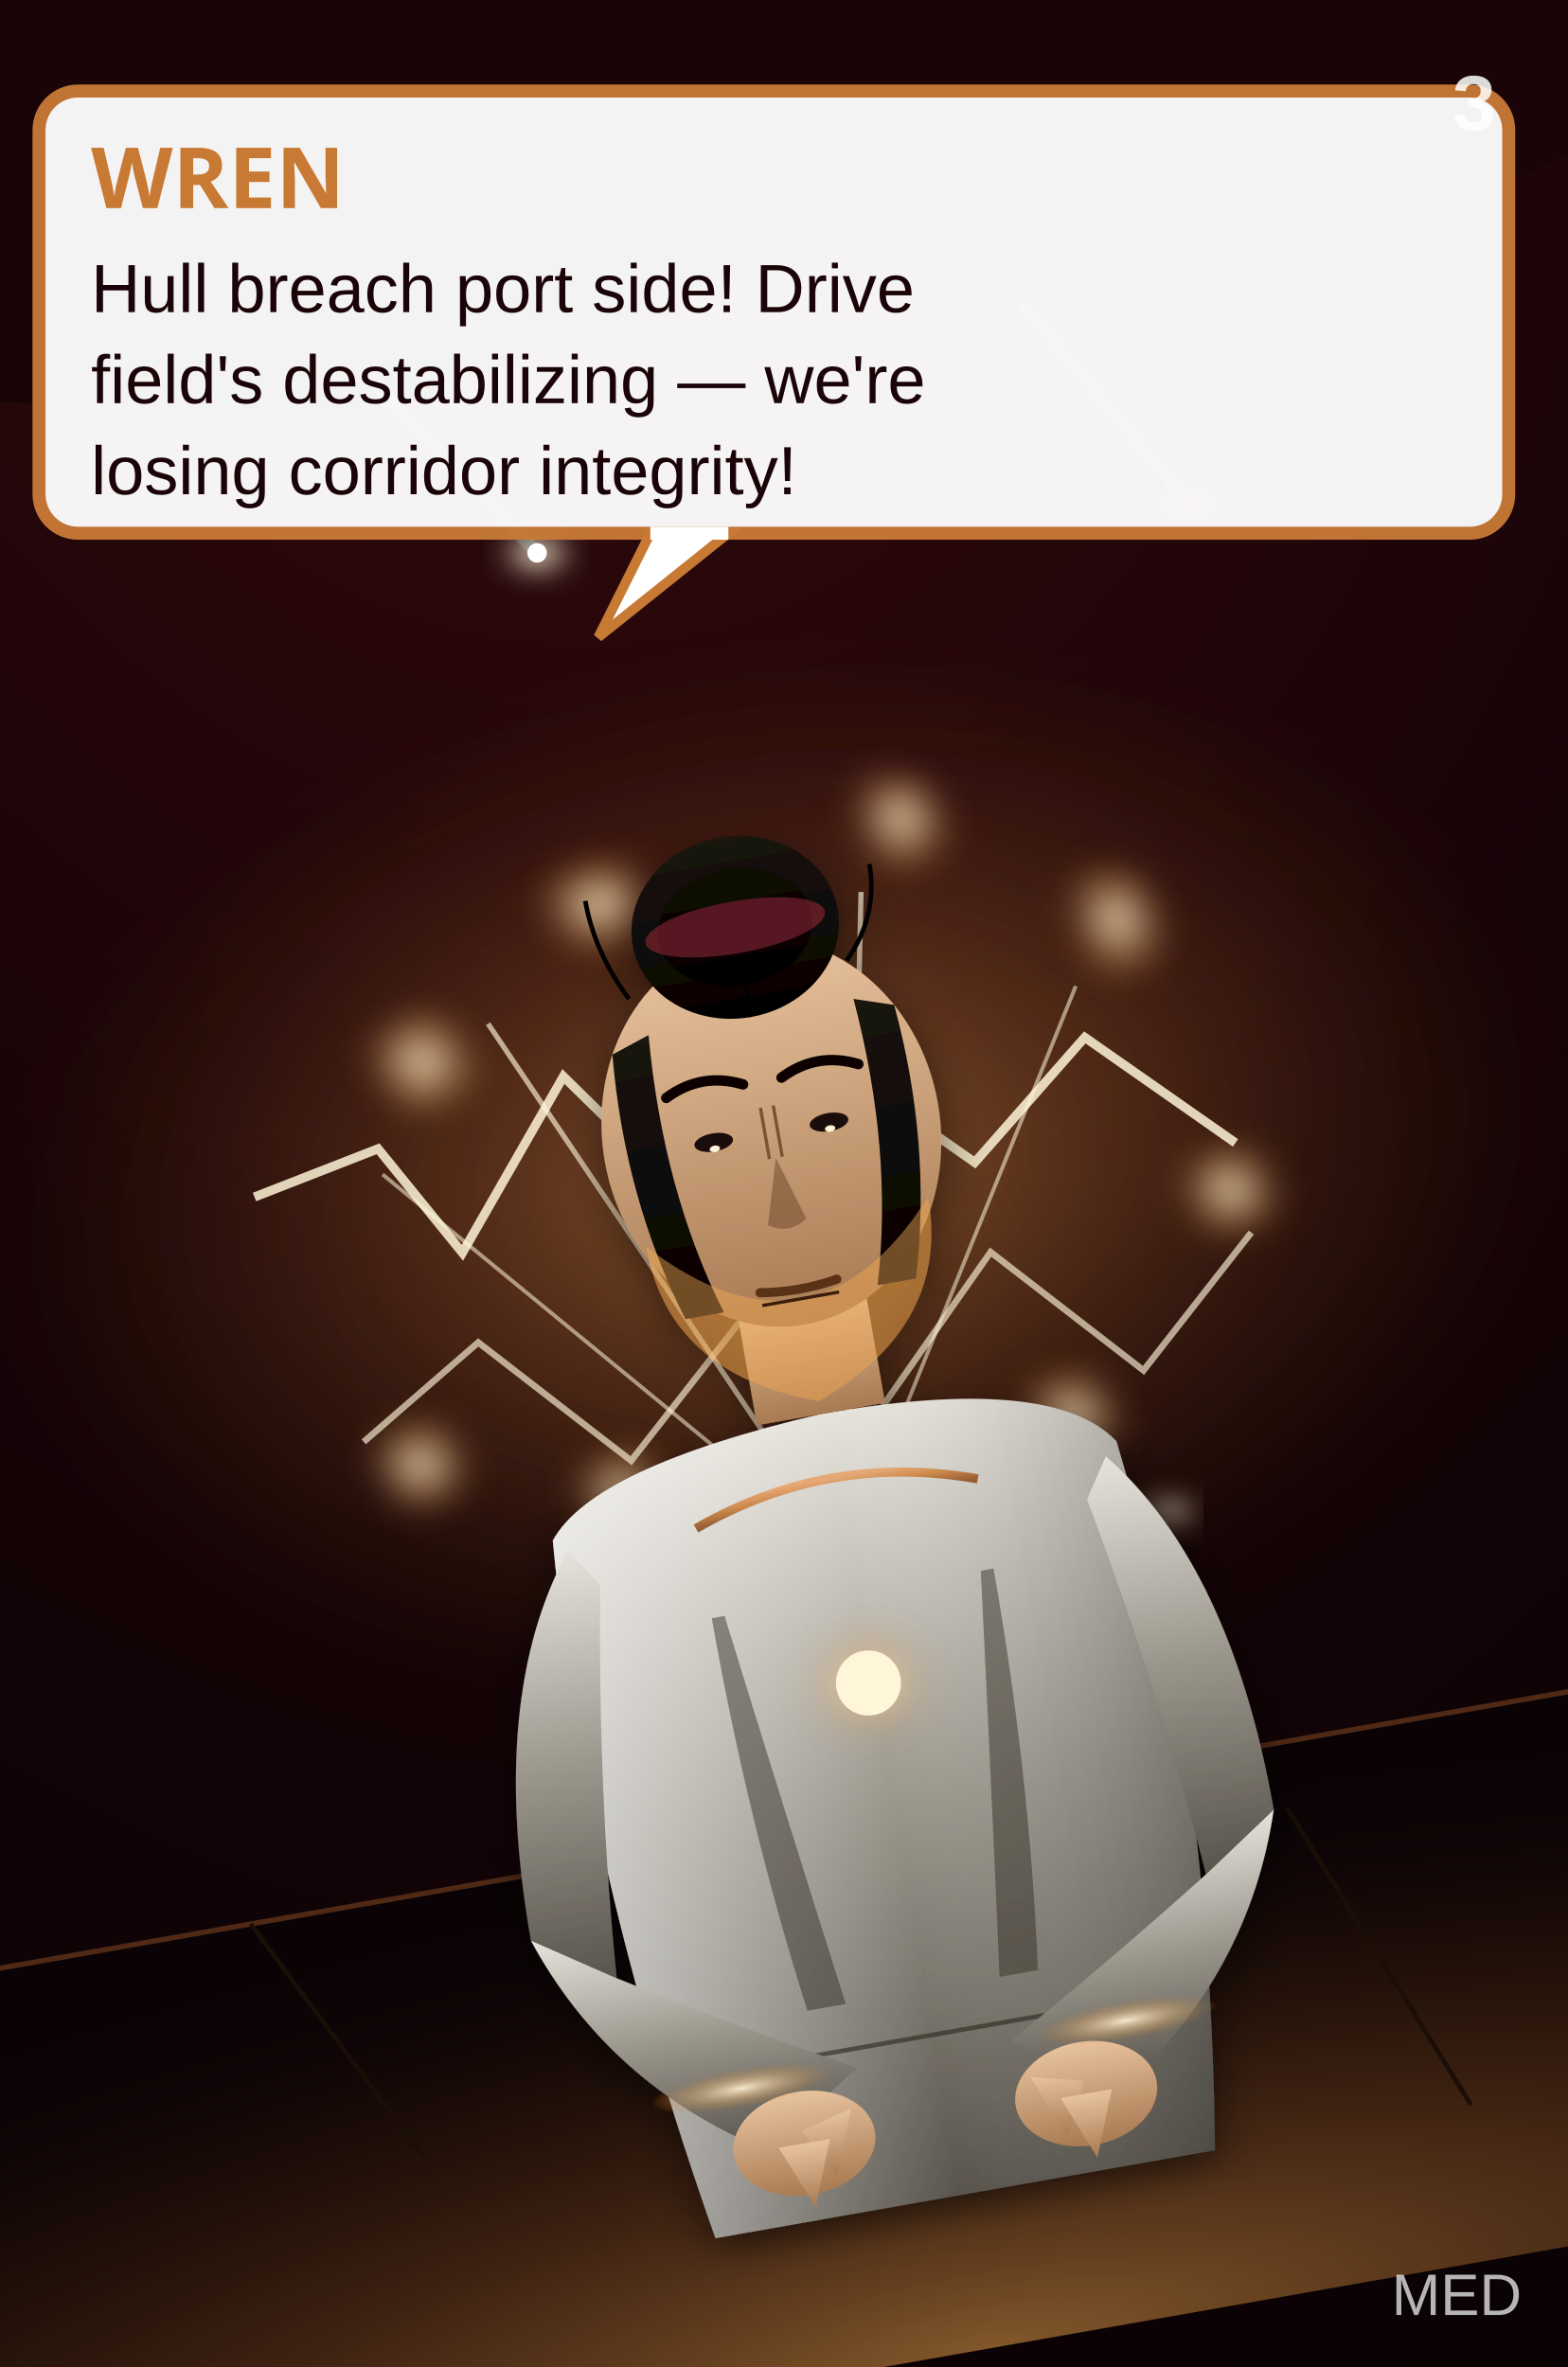
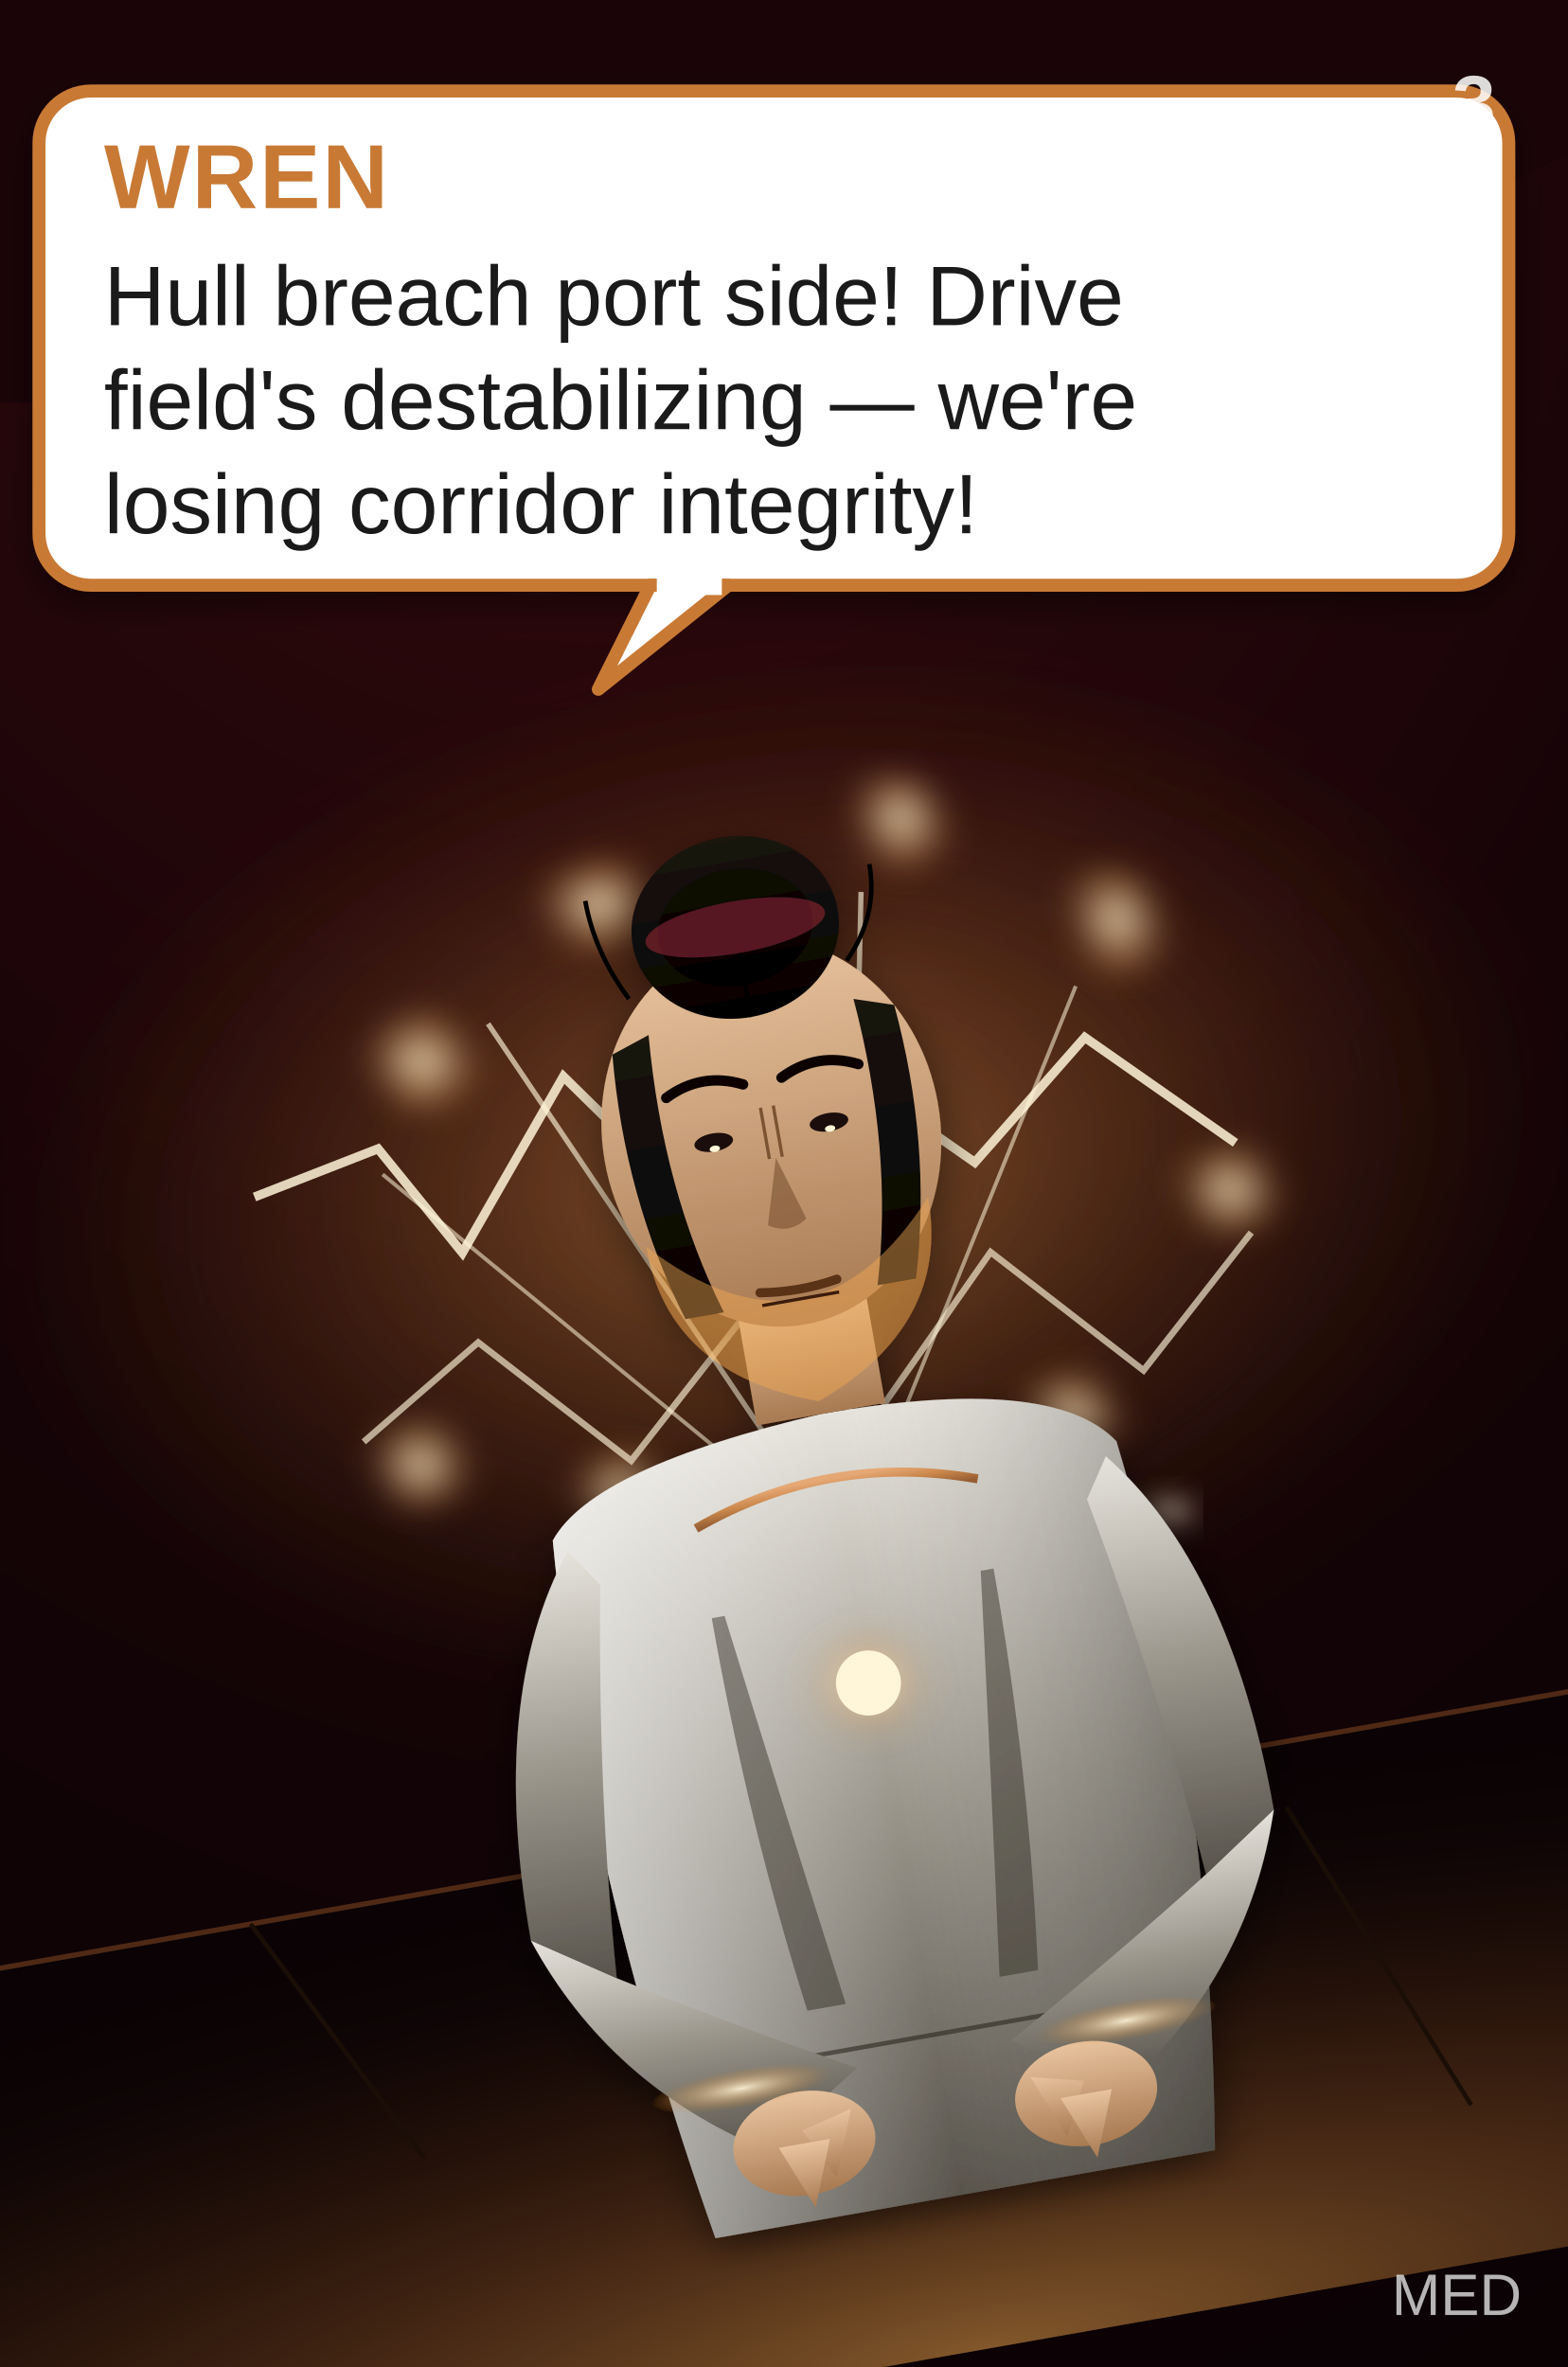
<svg xmlns="http://www.w3.org/2000/svg" viewBox="0 0 241 364" width="241" height="364">
  <defs>
    <linearGradient id="p3p3silver" x1="0%" y1="0%" x2="0%" y2="100%">
      <stop offset="0%" stop-color="#e6e3dc" />
      <stop offset="50%" stop-color="#9a968c" />
      <stop offset="100%" stop-color="#58544c" />
    </linearGradient>
    <linearGradient id="p3p3silverHi" x1="0%" y1="0%" x2="100%" y2="0%">
      <stop offset="0%" stop-color="#ffffff" stop-opacity="0.5" />
      <stop offset="50%" stop-color="#ffffff" stop-opacity="0" />
      <stop offset="100%" stop-color="#000000" stop-opacity="0.2" />
    </linearGradient>
    <linearGradient id="p3p3copperTrim" x1="0%" y1="0%" x2="0%" y2="100%">
      <stop offset="0%" stop-color="#e8a065" />
      <stop offset="50%" stop-color="#c87a35" />
      <stop offset="100%" stop-color="#8c4a18" />
    </linearGradient>
    <linearGradient id="p3p3skin" x1="0%" y1="0%" x2="0%" y2="100%">
      <stop offset="0%" stop-color="#e8c39e" />
      <stop offset="100%" stop-color="#a87a52" />
    </linearGradient>
    <linearGradient id="p3p3hair" x1="0%" y1="0%" x2="0%" y2="100%">
      <stop offset="0%" stop-color="#1a1410" />
      <stop offset="100%" stop-color="#040201" />
    </linearGradient>
    <radialGradient id="p3p3copperShard" cx="50%" cy="50%">
      <stop offset="0%" stop-color="#fff5d8" stop-opacity="0.95" />
      <stop offset="100%" stop-color="#c8761e" stop-opacity="0" />
    </radialGradient>
    <radialGradient id="p3p3copperGlow" cx="50%" cy="50%">
      <stop offset="0%" stop-color="#f5a850" stop-opacity="0.6" />
      <stop offset="100%" stop-color="#8c4a18" stop-opacity="0" />
    </radialGradient>
    <radialGradient id="p3p3redStrobe" cx="50%" cy="50%">
      <stop offset="0%" stop-color="#ff4060" stop-opacity="0.85" />
      <stop offset="100%" stop-color="#dc2030" stop-opacity="0" />
    </radialGradient>
    <radialGradient id="p3p3ambient" cx="50%" cy="0%" r="100%">
      <stop offset="0%" stop-color="#5a1018" stop-opacity="0.65" />
      <stop offset="60%" stop-color="#1a0408" stop-opacity="0.85" />
      <stop offset="100%" stop-color="#080204" />
    </radialGradient>
    <radialGradient id="p3p3consoleKey" cx="50%" cy="100%" r="100%">
      <stop offset="0%" stop-color="#f5a850" stop-opacity="0.6" />
      <stop offset="50%" stop-color="#a86028" stop-opacity="0.25" />
      <stop offset="100%" stop-color="#0a0204" stop-opacity="0" />
    </radialGradient>
    <filter id="p3p3bloom" x="-50%" y="-50%" width="200%" height="200%">
      <feGaussianBlur stdDeviation="2.5" />
    </filter>
    <filter id="p3p3strongBloom" x="-50%" y="-50%" width="200%" height="200%">
      <feGaussianBlur stdDeviation="5" />
    </filter>
    <filter id="p3p3dropShadow" x="-50%" y="-50%" width="200%" height="200%">
      <feDropShadow dx="0" dy="2" stdDeviation="3" flood-color="#000" flood-opacity="0.5" />
+     </filter>
+     <filter id="balloonShadow" x="-10%" y="-10%" width="120%" height="120%">
+       <feDropShadow dx="0" dy="2" stdDeviation="2.5" flood-color="#000" flood-opacity="0.45" />
    </filter>
  </defs>
  <g id="p3p3-cant" transform="rotate(-10 120 182)">
    <g id="p3p3-bg">
      <rect x="-50" y="-50" width="341" height="464" fill="#0a0204" />
      <rect x="-50" y="-50" width="341" height="464" fill="url(#p3p3ambient)" opacity="0.85" />
      <ellipse cx="120" cy="-30" rx="200" ry="80" fill="url(#p3p3redStrobe)" filter="url(#p3p3strongBloom)" opacity="0.7" />
      <path d="M-50,-50 L291,-50 L291,40 L240,55 L160,38 L80,55 L0,38 L-50,52 Z" fill="#1a0408" />
      <line x1="80" y1="50" x2="100" y2="80" stroke="#3a3a40" stroke-width="2" />
      <circle cx="100" cy="80" r="3" fill="#fff5d8" filter="url(#p3p3bloom)" />
      <circle cx="100" cy="80" r="1.5" fill="#ffffff" />
      <line x1="180" y1="55" x2="200" y2="90" stroke="#3a3a40" stroke-width="2" />
      <circle cx="200" cy="90" r="2" fill="#ff4060" filter="url(#p3p3bloom)" />
      <rect x="-50" y="280" width="341" height="84" fill="#0a0204" />
      <rect x="-50" y="280" width="341" height="84" fill="url(#p3p3consoleKey)" opacity="0.85" />
      <line x1="-50" y1="280" x2="291" y2="280" stroke="#5a3018" stroke-width="0.8" opacity="0.85" />
      <line x1="20" y1="280" x2="40" y2="320" stroke="#1a0e06" stroke-width="0.7" />
      <line x1="180" y1="290" x2="200" y2="340" stroke="#1a0e06" stroke-width="0.7" />
    </g>
    <g id="p3p3-fragmenting-holo" transform="translate(120, 180)">
      <ellipse cx="0" cy="0" rx="120" ry="80" fill="url(#p3p3copperGlow)" filter="url(#p3p3strongBloom)" opacity="0.85" />
      <g filter="url(#p3p3bloom)">
        <polygon points="-60,-30 -48,-36 -42,-22 -54,-16" fill="url(#p3p3copperShard)" />
        <polygon points="-30,-50 -16,-54 -10,-40 -24,-36" fill="url(#p3p3copperShard)" />
        <polygon points="20,-60 32,-56 36,-44 24,-40" fill="url(#p3p3copperShard)" />
        <polygon points="50,-40 62,-36 66,-22 54,-18" fill="url(#p3p3copperShard)" />
        <polygon points="60,10 72,6 76,20 64,24" fill="url(#p3p3copperShard)" />
        <polygon points="-70,30 -58,26 -54,40 -66,44" fill="url(#p3p3copperShard)" />
        <polygon points="-40,40 -28,36 -24,50 -36,54" fill="url(#p3p3copperShard)" />
        <polygon points="30,40 42,36 46,50 34,54" fill="url(#p3p3copperShard)" />
      </g>
      <path d="M-80,-10 L-60,-14 L-50,4 L-30,-20 L-10,8 L10,-16 L30,4 L50,-12 L70,8" fill="none" stroke="#fff5d8" stroke-width="1.4" opacity="0.85" />
      <path d="M-70,30 L-50,18 L-30,40 L-10,22 L10,38 L30,18 L50,40 L70,22" fill="none" stroke="#fff5d8" stroke-width="1" opacity="0.65" />
      <line x1="0" y1="60" x2="-40" y2="-30" stroke="#fff5d8" stroke-width="0.8" opacity="0.65" />
      <line x1="0" y1="60" x2="20" y2="-40" stroke="#fff5d8" stroke-width="0.8" opacity="0.7" />
      <line x1="0" y1="60" x2="50" y2="-20" stroke="#fff5d8" stroke-width="0.6" opacity="0.55" />
      <line x1="0" y1="60" x2="-60" y2="-10" stroke="#fff5d8" stroke-width="0.6" opacity="0.55" />
      <circle cx="-30" cy="60" r="3" fill="#ffffff" filter="url(#p3p3bloom)" />
      <circle cx="20" cy="58" r="2.5" fill="#ffffff" filter="url(#p3p3bloom)" />
      <circle cx="50" cy="62" r="2" fill="#fff5d8" filter="url(#p3p3bloom)" />
    </g>
    <g id="p3p3-wren" filter="url(#p3p3dropShadow)" transform="translate(120, 200)">
      <path d="M-44,30 Q-48,80 -38,140 L40,140 Q50,80 44,30 Q36,18 0,18 Q-36,20 -44,30 Z" fill="url(#p3p3silver)" />
      <path d="M-44,30 Q-48,80 -38,140 L40,140 Q50,80 44,30 Q36,18 0,18 Q-36,20 -44,30 Z" fill="url(#p3p3silverHi)" />
      <line x1="0" y1="20" x2="0" y2="138" stroke="url(#p3p3copperTrim)" stroke-width="2" opacity="0.85" />
      <path d="M-20,46 Q-16,78 -12,108 L-18,108 Q-22,78 -22,46 Z" fill="#2a261c" opacity="0.45" />
      <path d="M20,46 Q16,78 12,108 L18,108 Q22,78 22,46 Z" fill="#2a261c" opacity="0.45" />
      <path d="M-22,32 Q0,24 22,32" fill="none" stroke="url(#p3p3copperTrim)" stroke-width="1.4" opacity="0.85" />
      <line x1="-20" y1="115" x2="20" y2="115" stroke="#2a261c" stroke-width="0.7" opacity="0.6" />
      <circle cx="0" cy="60" r="9" fill="url(#p3p3copperShard)" filter="url(#p3p3bloom)" />
      <circle cx="0" cy="60" r="5" fill="#fff5d8" />
      <g id="p3p3-arms-working">
        <path d="M-42,32 Q-58,52 -58,90 L-46,98 Q-44,70 -38,38 Z" fill="url(#p3p3silver)" />
        <path d="M-58,90 Q-50,114 -28,128 L-12,118 Q-30,108 -46,98 Z" fill="url(#p3p3silver)" />
        <ellipse cx="-22" cy="128" rx="11" ry="8" fill="url(#p3p3skin)" />
        <ellipse cx="-30" cy="118" rx="14" ry="3" fill="url(#p3p3copperShard)" opacity="0.95" />
        <path d="M-22,126 L-14,124 L-18,134 Z" fill="url(#p3p3skin)" />
        <path d="M-26,128 L-18,128 L-22,138 Z" fill="url(#p3p3skin)" />
        <path d="M42,32 Q58,52 58,90 L46,98 Q44,70 38,38 Z" fill="url(#p3p3silver)" />
        <path d="M58,90 Q50,114 28,128 L12,118 Q30,108 46,98 Z" fill="url(#p3p3silver)" />
        <ellipse cx="22" cy="128" rx="11" ry="8" fill="url(#p3p3skin)" />
        <ellipse cx="30" cy="118" rx="14" ry="3" fill="url(#p3p3copperShard)" opacity="0.95" />
        <path d="M22,126 L14,124 L18,134 Z" fill="url(#p3p3skin)" />
        <path d="M26,128 L18,128 L22,138 Z" fill="url(#p3p3skin)" />
      </g>
      <path d="M-10,-2 L-10,18 L10,18 L10,-2 Z" fill="url(#p3p3skin)" />
      <g id="p3p3-head">
        <ellipse cx="0" cy="-26" rx="26" ry="30" fill="url(#p3p3skin)" />
        <ellipse cx="0" cy="-58" rx="16" ry="14" fill="url(#p3p3hair)" />
        <ellipse cx="0" cy="-58" rx="12" ry="9" fill="#040201" opacity="0.6" />
        <path d="M-22,-42 Q-24,-20 -18,0 L-12,0 Q-18,-20 -16,-44 Z" fill="url(#p3p3hair)" />
        <path d="M22,-42 Q24,-20 18,0 L12,0 Q18,-20 16,-44 Z" fill="url(#p3p3hair)" />
        <path d="M-18,-50 Q-22,-58 -22,-66" fill="none" stroke="#040201" stroke-width="0.7" />
        <path d="M16,-50 Q22,-56 22,-64" fill="none" stroke="#040201" stroke-width="0.7" />
        <line x1="0" y1="-54" x2="0" y2="-44" stroke="#040201" stroke-width="0.5" />
        <path d="M-22,-12 Q0,12 22,-12 Q22,8 0,16 Q-22,8 -22,-12 Z" fill="#f5a850" opacity="0.45" />
        <ellipse cx="0" cy="-58" rx="14" ry="4" fill="#ff4060" opacity="0.32" />
        <ellipse cx="-9" cy="-26" rx="3" ry="1.4" fill="#1a0e08" />
        <ellipse cx="9" cy="-26" rx="3" ry="1.4" fill="#1a0e08" />
        <ellipse cx="-9" cy="-25" rx="0.8" ry="0.5" fill="#fff5d8" />
        <ellipse cx="9" cy="-25" rx="0.8" ry="0.5" fill="#fff5d8" />
        <path d="M-15,-34 Q-9,-37 -3,-34" fill="none" stroke="#0a0604" stroke-width="1.6" stroke-linecap="round" />
        <path d="M3,-34 Q9,-37 15,-34" fill="none" stroke="#0a0604" stroke-width="1.6" stroke-linecap="round" />
        <line x1="-1" y1="-30" x2="-1" y2="-22" stroke="#7a5230" stroke-width="0.5" />
        <line x1="1" y1="-30" x2="1" y2="-22" stroke="#7a5230" stroke-width="0.5" />
        <path d="M0,-22 L-3,-12 Q0,-10 3,-12 Z" fill="#7a5230" opacity="0.6" />
        <path d="M-6,-2 Q0,-1 6,-2" fill="none" stroke="#5a3018" stroke-width="1.4" stroke-linecap="round" />
        <line x1="-6" y1="0" x2="6" y2="0" stroke="#3a1c08" stroke-width="0.5" />
      </g>
    </g>
  </g>
  <g id="p3p3-dialogue">
-     <rect x="6" y="14" width="226" height="68" rx="6" fill="white" stroke="#c87a35" stroke-width="2" opacity="0.95" />
-     <polygon points="100,82 112,82 92,98" fill="white" stroke="#c87a35" stroke-width="1.5" />
+     <rect x="6" y="14" width="226" height="76" rx="8" fill="#ffffff" stroke="#c87a35" stroke-width="2" filter="url(#balloonShadow)" />
+     <polygon points="100,90 112,90 92,106" fill="#ffffff" stroke="#c87a35" stroke-width="2" stroke-linejoin="round" />
+     <line x1="101" y1="90" x2="111" y2="90" stroke="#ffffff" stroke-width="3" />
    <line x1="100" y1="82" x2="112" y2="82" stroke="white" stroke-width="2" />
-     <text x="14" y="32" font-family="Impact, sans-serif" font-size="13" font-weight="900" fill="#c87a35">WREN</text>
-     <text x="14" y="48" font-family="Helvetica Neue, Arial, sans-serif" font-size="10.5" fill="#1a0408">Hull breach port side! Drive</text>
-     <text x="14" y="62" font-family="Helvetica Neue, Arial, sans-serif" font-size="10.5" fill="#1a0408">field's destabilizing — we're</text>
-     <text x="14" y="76" font-family="Helvetica Neue, Arial, sans-serif" font-size="10.5" fill="#1a0408">losing corridor integrity!</text>
+     <text x="16" y="32" font-family="Helvetica Neue, Arial, sans-serif" font-size="14" font-weight="800" fill="#c87a35" letter-spacing="0.3">WREN</text>
+     <text x="16" y="50" font-family="Helvetica Neue, Arial, sans-serif" font-size="13" font-weight="500" fill="#1a1a1a">Hull breach port side! Drive</text>
+     <text x="16" y="66" font-family="Helvetica Neue, Arial, sans-serif" font-size="13" font-weight="500" fill="#1a1a1a">field's destabilizing — we're</text>
+     <text x="16" y="82" font-family="Helvetica Neue, Arial, sans-serif" font-size="13" font-weight="500" fill="#1a1a1a">losing corridor integrity!</text>
  </g>
  <g id="p3p3-meta">
    <text x="230" y="20" text-anchor="end" font-family="Helvetica Neue, Arial, sans-serif" font-size="12" font-weight="bold" fill="#fff" opacity="0.85">3</text>
    <text x="234" y="356" text-anchor="end" font-family="Helvetica Neue, Arial, sans-serif" font-size="9" fill="#fff" opacity="0.7">MED</text>
  </g>
</svg>
